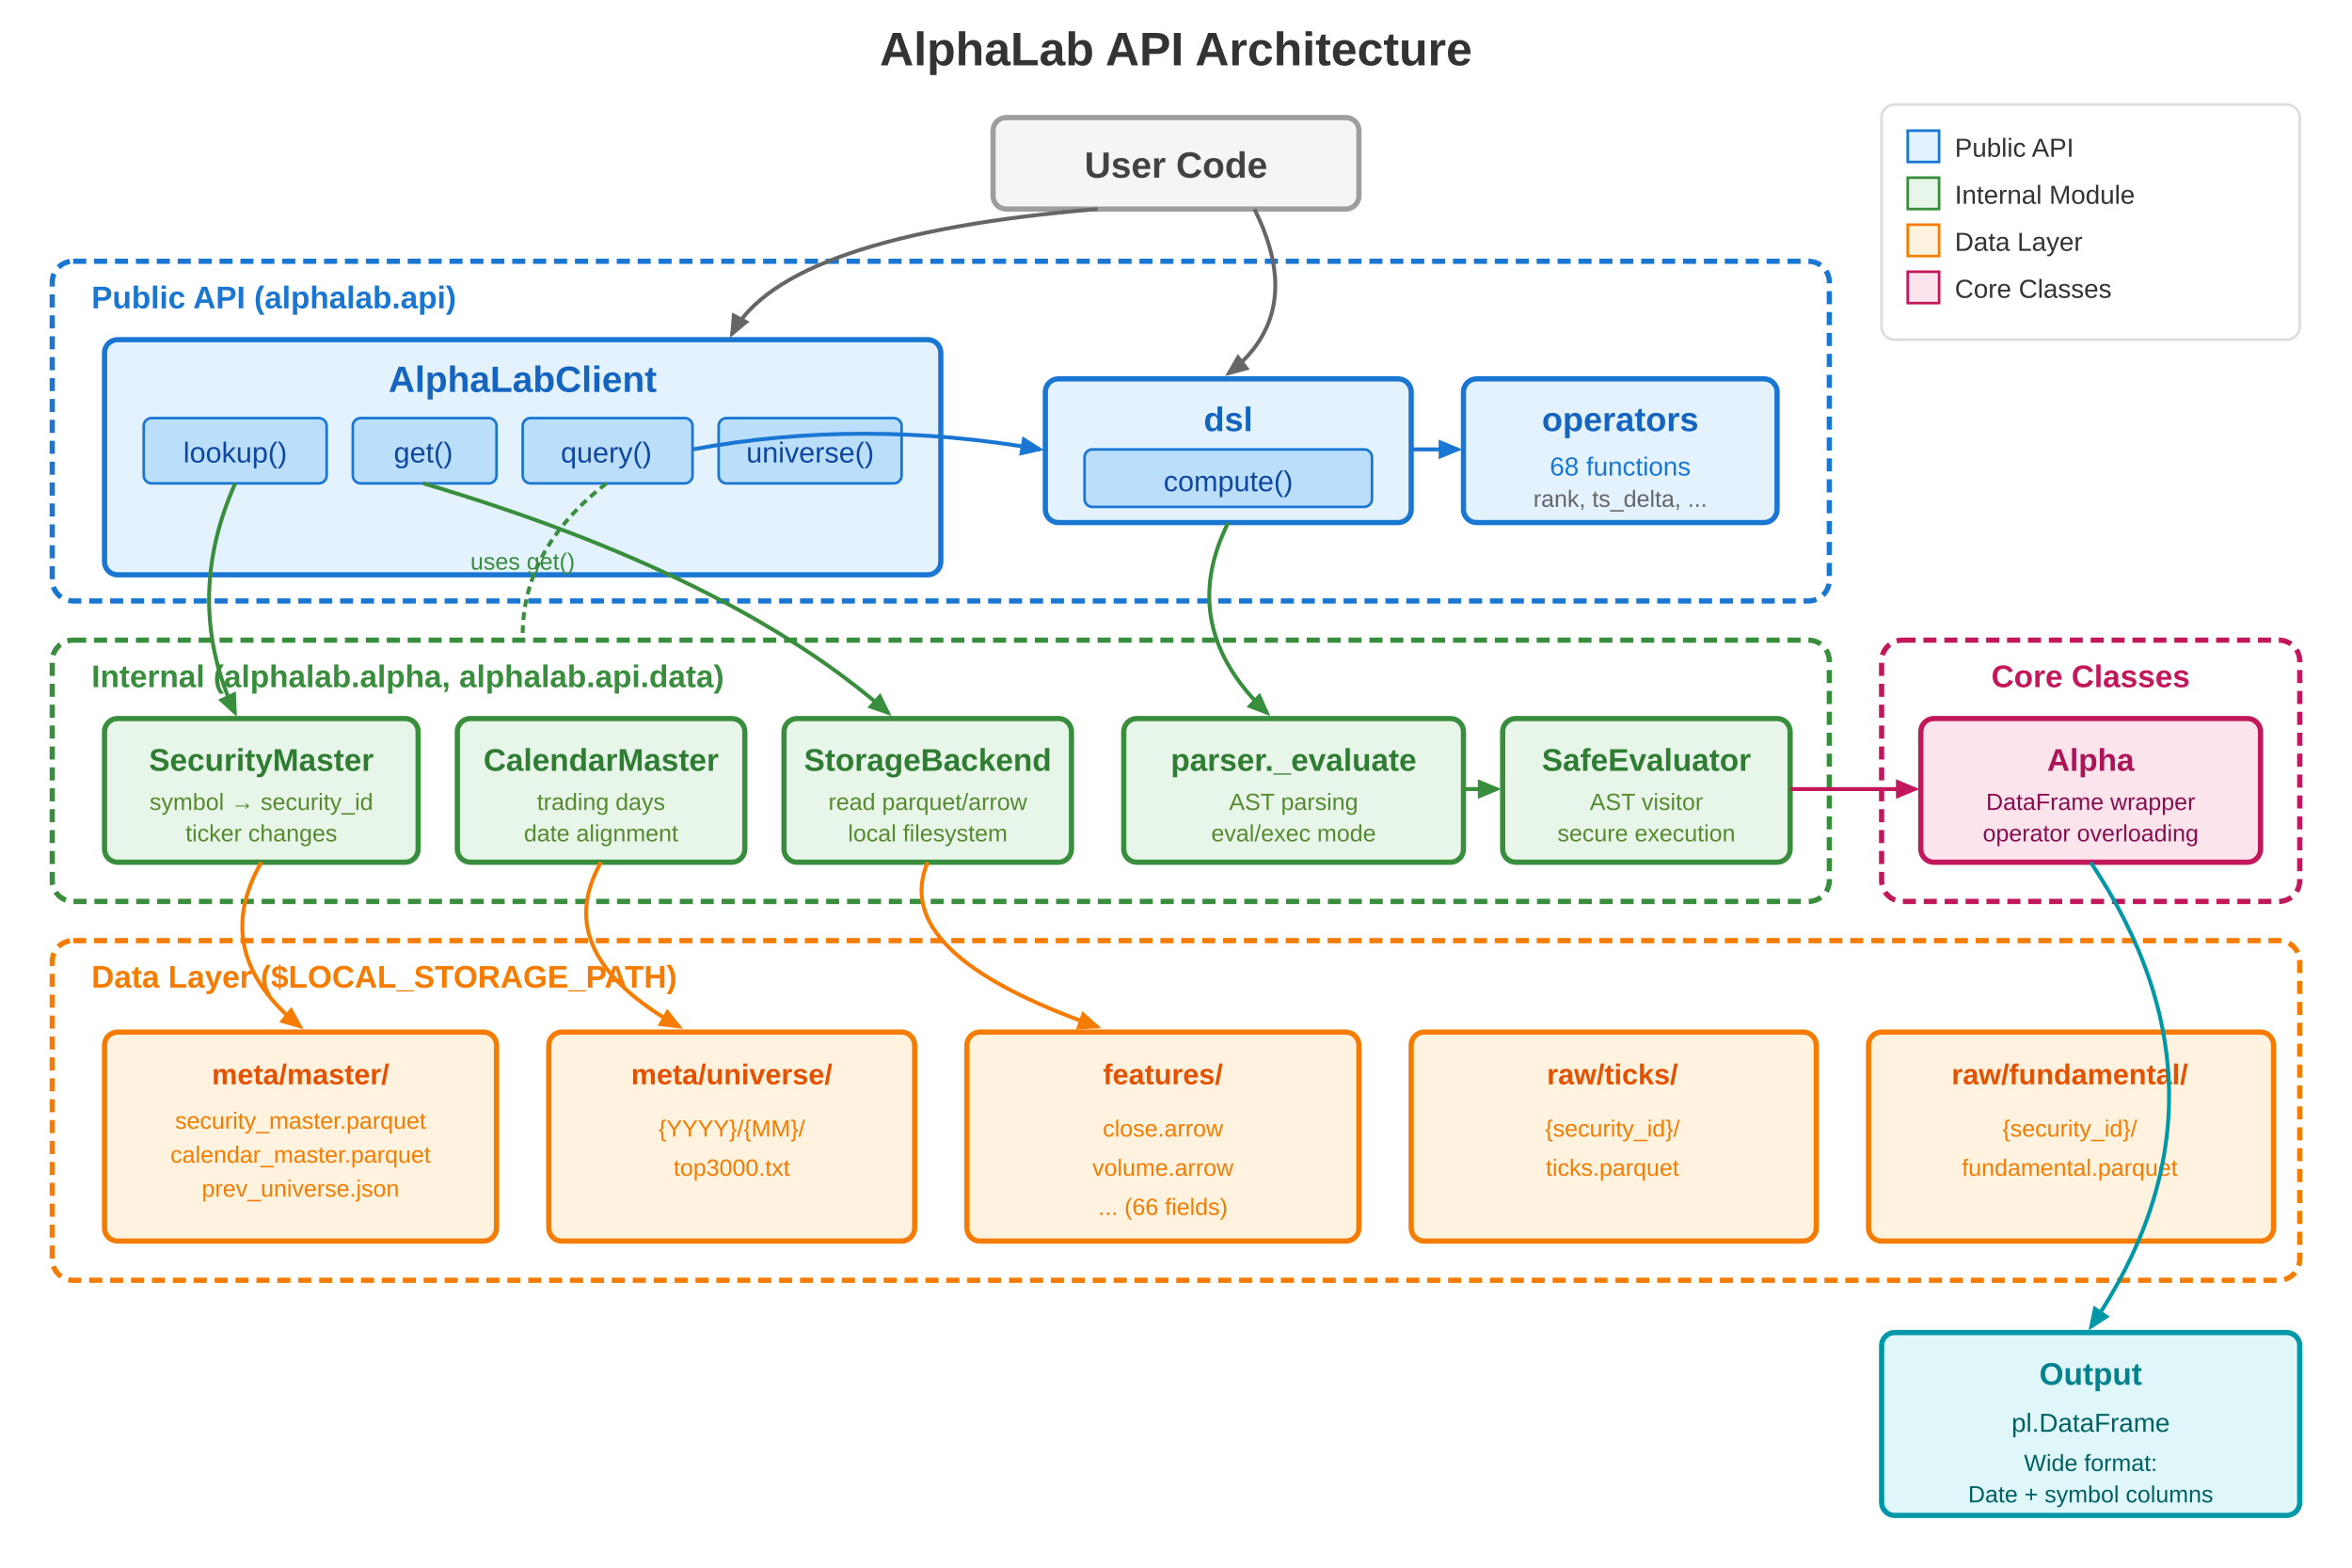
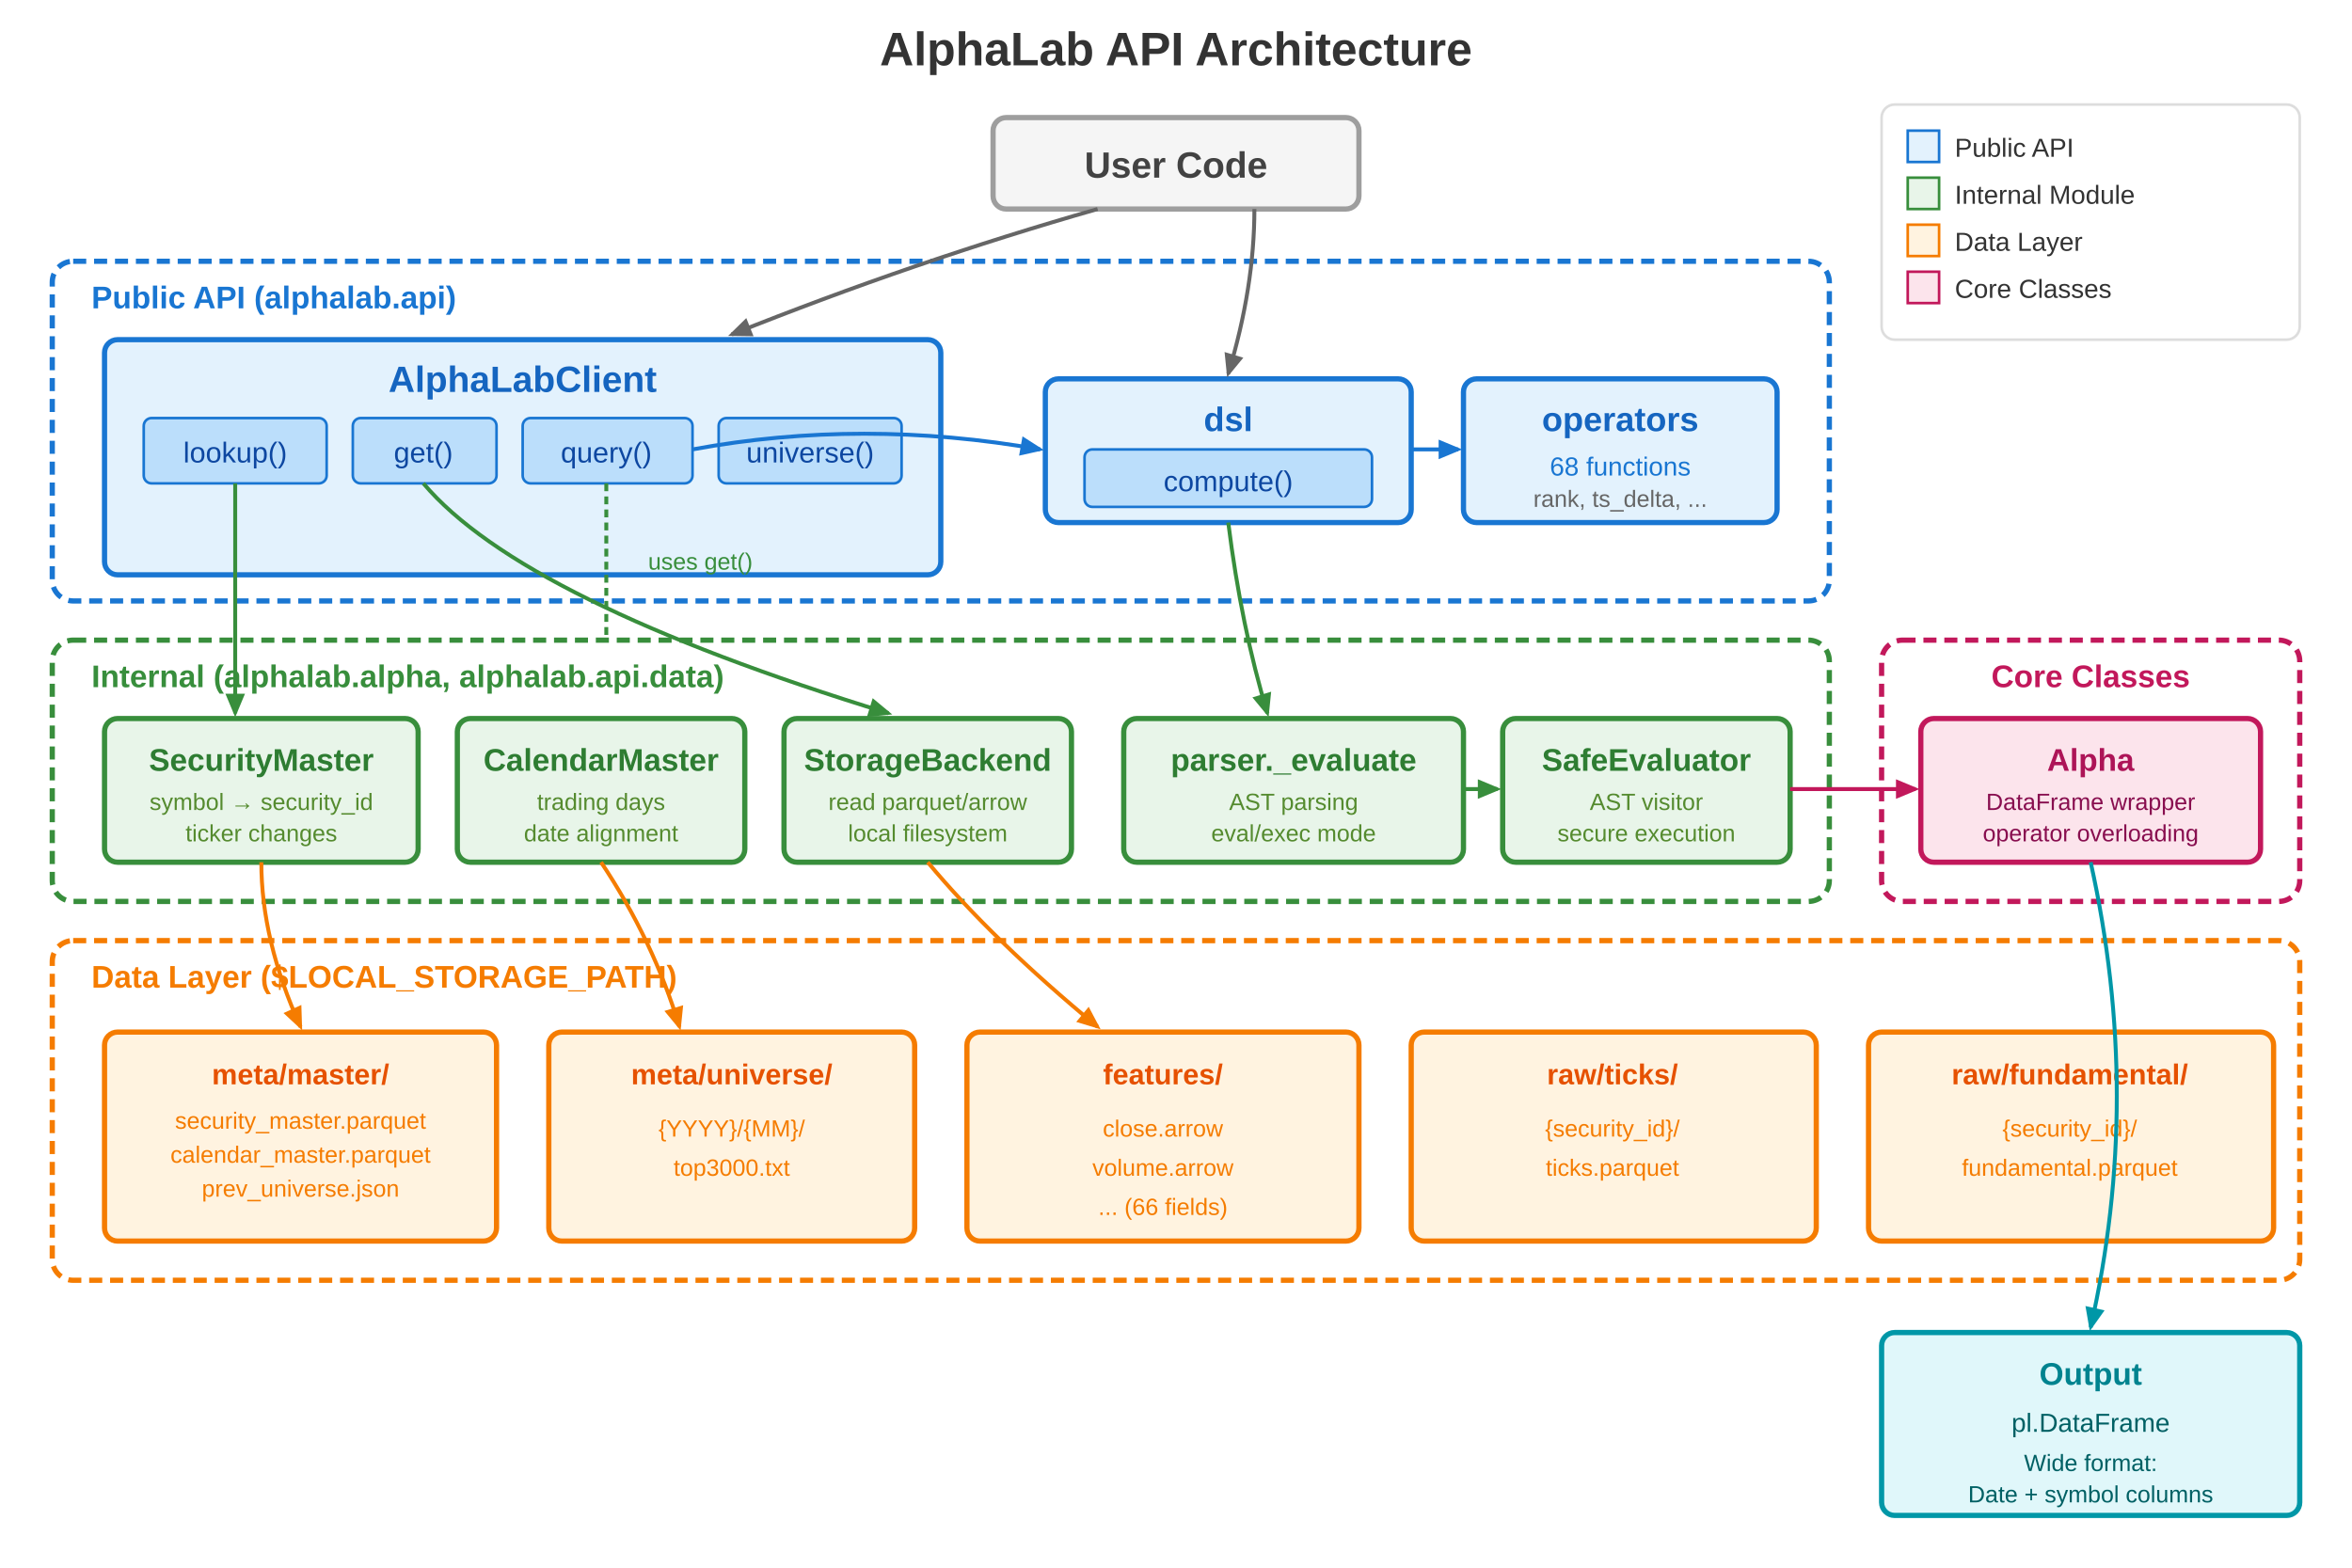
<svg xmlns="http://www.w3.org/2000/svg" viewBox="0 0 900 600">
  <defs>
    <marker id="arrow" markerWidth="6" markerHeight="5" refX="5" refY="2.5" orient="auto">
      <polygon points="0 0, 6 2.5, 0 5" fill="#666" />
    </marker>
    <marker id="arrow-blue" markerWidth="6" markerHeight="5" refX="5" refY="2.5" orient="auto">
      <polygon points="0 0, 6 2.5, 0 5" fill="#1976d2" />
    </marker>
    <marker id="arrow-green" markerWidth="6" markerHeight="5" refX="5" refY="2.5" orient="auto">
      <polygon points="0 0, 6 2.5, 0 5" fill="#388e3c" />
    </marker>
    <marker id="arrow-pink" markerWidth="6" markerHeight="5" refX="5" refY="2.5" orient="auto">
      <polygon points="0 0, 6 2.5, 0 5" fill="#c2185b" />
    </marker>
    <marker id="arrow-orange" markerWidth="6" markerHeight="5" refX="5" refY="2.5" orient="auto">
      <polygon points="0 0, 6 2.5, 0 5" fill="#f57c00" />
    </marker>
    <marker id="arrow-cyan" markerWidth="6" markerHeight="5" refX="5" refY="2.5" orient="auto">
      <polygon points="0 0, 6 2.5, 0 5" fill="#0097a7" />
    </marker>
  </defs>
  <text x="450" y="25" text-anchor="middle" font-family="Arial, sans-serif" font-size="18" font-weight="bold" fill="#333">AlphaLab API Architecture</text>
  <rect x="720" y="40" width="160" height="90" rx="5" fill="none" stroke="#ddd" stroke-width="1" />
  <rect x="730" y="50" width="12" height="12" fill="#e3f2fd" stroke="#1976d2" />
  <text x="748" y="60" font-family="Arial, sans-serif" font-size="10" fill="#333">Public API</text>
  <rect x="730" y="68" width="12" height="12" fill="#e8f5e9" stroke="#388e3c" />
  <text x="748" y="78" font-family="Arial, sans-serif" font-size="10" fill="#333">Internal Module</text>
  <rect x="730" y="86" width="12" height="12" fill="#fff3e0" stroke="#f57c00" />
  <text x="748" y="96" font-family="Arial, sans-serif" font-size="10" fill="#333">Data Layer</text>
  <rect x="730" y="104" width="12" height="12" fill="#fce4ec" stroke="#c2185b" />
  <text x="748" y="114" font-family="Arial, sans-serif" font-size="10" fill="#333">Core Classes</text>
  <rect x="380" y="45" width="140" height="35" rx="5" fill="#f5f5f5" stroke="#9e9e9e" stroke-width="2" />
  <text x="450" y="68" text-anchor="middle" font-family="Arial, sans-serif" font-size="14" font-weight="bold" fill="#424242">User Code</text>
  <rect x="20" y="100" width="680" height="130" rx="8" fill="none" stroke="#1976d2" stroke-width="2" stroke-dasharray="5,3" />
  <text x="35" y="118" font-family="Arial, sans-serif" font-size="12" font-weight="bold" fill="#1976d2">Public API (alphalab.api)</text>
  <rect x="40" y="130" width="320" height="90" rx="5" fill="#e3f2fd" stroke="#1976d2" stroke-width="2" />
  <text x="200" y="150" text-anchor="middle" font-family="Arial, sans-serif" font-size="14" font-weight="bold" fill="#1565c0">AlphaLabClient</text>
  <rect x="55" y="160" width="70" height="25" rx="3" fill="#bbdefb" stroke="#1976d2" />
  <text x="90" y="177" text-anchor="middle" font-family="Arial, sans-serif" font-size="11" fill="#0d47a1">lookup()</text>
  <rect x="135" y="160" width="55" height="25" rx="3" fill="#bbdefb" stroke="#1976d2" />
  <text x="162" y="177" text-anchor="middle" font-family="Arial, sans-serif" font-size="11" fill="#0d47a1">get()</text>
  <rect x="200" y="160" width="65" height="25" rx="3" fill="#bbdefb" stroke="#1976d2" />
  <text x="232" y="177" text-anchor="middle" font-family="Arial, sans-serif" font-size="11" fill="#0d47a1">query()</text>
  <rect x="275" y="160" width="70" height="25" rx="3" fill="#bbdefb" stroke="#1976d2" />
  <text x="310" y="177" text-anchor="middle" font-family="Arial, sans-serif" font-size="11" fill="#0d47a1">universe()</text>
  <rect x="400" y="145" width="140" height="55" rx="5" fill="#e3f2fd" stroke="#1976d2" stroke-width="2" />
  <text x="470" y="165" text-anchor="middle" font-family="Arial, sans-serif" font-size="13" font-weight="bold" fill="#1565c0">dsl</text>
  <rect x="415" y="172" width="110" height="22" rx="3" fill="#bbdefb" stroke="#1976d2" />
  <text x="470" y="188" text-anchor="middle" font-family="Arial, sans-serif" font-size="11" fill="#0d47a1">compute()</text>
  <rect x="560" y="145" width="120" height="55" rx="5" fill="#e3f2fd" stroke="#1976d2" stroke-width="2" />
  <text x="620" y="165" text-anchor="middle" font-family="Arial, sans-serif" font-size="13" font-weight="bold" fill="#1565c0">operators</text>
  <text x="620" y="182" text-anchor="middle" font-family="Arial, sans-serif" font-size="10" fill="#1976d2">68 functions</text>
  <text x="620" y="194" text-anchor="middle" font-family="Arial, sans-serif" font-size="9" fill="#666">rank, ts_delta, ...</text>
-   <path d="M 420 80 Q 300 90 280 128" stroke="#666" stroke-width="1.5" fill="none" marker-end="url(#arrow)" />
-   <path d="M 480 80 Q 500 120 470 143" stroke="#666" stroke-width="1.5" fill="none" marker-end="url(#arrow)" />
+   <path d="M 420 80 Q 350 100 280 128" stroke="#666" stroke-width="1.5" fill="none" marker-end="url(#arrow)" />
+   <path d="M 480 80 Q 480 110 470 143" stroke="#666" stroke-width="1.5" fill="none" marker-end="url(#arrow)" />
  <path d="M 265 172 Q 330 160 398 172" stroke="#1976d2" stroke-width="1.5" fill="none" marker-end="url(#arrow-blue)" />
  <path d="M 540 172 Q 550 172 558 172" stroke="#1976d2" stroke-width="1.5" fill="none" marker-end="url(#arrow-blue)" />
  <rect x="20" y="245" width="680" height="100" rx="8" fill="none" stroke="#388e3c" stroke-width="2" stroke-dasharray="5,3" />
  <text x="35" y="263" font-family="Arial, sans-serif" font-size="12" font-weight="bold" fill="#388e3c">Internal (alphalab.alpha, alphalab.api.data)</text>
  <rect x="40" y="275" width="120" height="55" rx="5" fill="#e8f5e9" stroke="#388e3c" stroke-width="2" />
  <text x="100" y="295" text-anchor="middle" font-family="Arial, sans-serif" font-size="12" font-weight="bold" fill="#2e7d32">SecurityMaster</text>
  <text x="100" y="310" text-anchor="middle" font-family="Arial, sans-serif" font-size="9" fill="#558b2f">symbol → security_id</text>
  <text x="100" y="322" text-anchor="middle" font-family="Arial, sans-serif" font-size="9" fill="#558b2f">ticker changes</text>
  <rect x="175" y="275" width="110" height="55" rx="5" fill="#e8f5e9" stroke="#388e3c" stroke-width="2" />
  <text x="230" y="295" text-anchor="middle" font-family="Arial, sans-serif" font-size="12" font-weight="bold" fill="#2e7d32">CalendarMaster</text>
  <text x="230" y="310" text-anchor="middle" font-family="Arial, sans-serif" font-size="9" fill="#558b2f">trading days</text>
  <text x="230" y="322" text-anchor="middle" font-family="Arial, sans-serif" font-size="9" fill="#558b2f">date alignment</text>
  <rect x="300" y="275" width="110" height="55" rx="5" fill="#e8f5e9" stroke="#388e3c" stroke-width="2" />
  <text x="355" y="295" text-anchor="middle" font-family="Arial, sans-serif" font-size="12" font-weight="bold" fill="#2e7d32">StorageBackend</text>
  <text x="355" y="310" text-anchor="middle" font-family="Arial, sans-serif" font-size="9" fill="#558b2f">read parquet/arrow</text>
  <text x="355" y="322" text-anchor="middle" font-family="Arial, sans-serif" font-size="9" fill="#558b2f">local filesystem</text>
  <rect x="430" y="275" width="130" height="55" rx="5" fill="#e8f5e9" stroke="#388e3c" stroke-width="2" />
  <text x="495" y="295" text-anchor="middle" font-family="Arial, sans-serif" font-size="12" font-weight="bold" fill="#2e7d32">parser._evaluate</text>
  <text x="495" y="310" text-anchor="middle" font-family="Arial, sans-serif" font-size="9" fill="#558b2f">AST parsing</text>
  <text x="495" y="322" text-anchor="middle" font-family="Arial, sans-serif" font-size="9" fill="#558b2f">eval/exec mode</text>
  <rect x="575" y="275" width="110" height="55" rx="5" fill="#e8f5e9" stroke="#388e3c" stroke-width="2" />
  <text x="630" y="295" text-anchor="middle" font-family="Arial, sans-serif" font-size="12" font-weight="bold" fill="#2e7d32">SafeEvaluator</text>
  <text x="630" y="310" text-anchor="middle" font-family="Arial, sans-serif" font-size="9" fill="#558b2f">AST visitor</text>
  <text x="630" y="322" text-anchor="middle" font-family="Arial, sans-serif" font-size="9" fill="#558b2f">secure execution</text>
-   <path d="M 90 185 Q 70 230 90 273" stroke="#388e3c" stroke-width="1.5" fill="none" marker-end="url(#arrow-green)" />
-   <path d="M 162 185 Q 280 220 340 273" stroke="#388e3c" stroke-width="1.5" fill="none" marker-end="url(#arrow-green)" />
-   <path d="M 232 185 Q 200 210 200 243" stroke="#388e3c" stroke-width="1.5" fill="none" stroke-dasharray="3,2" />
-   <text x="180" y="218" font-family="Arial, sans-serif" font-size="9" fill="#388e3c">uses get()</text>
-   <path d="M 470 200 Q 450 240 485 273" stroke="#388e3c" stroke-width="1.5" fill="none" marker-end="url(#arrow-green)" />
+   <path d="M 90 185 Q 90 230 90 273" stroke="#388e3c" stroke-width="1.5" fill="none" marker-end="url(#arrow-green)" />
+   <path d="M 162 185 Q 200 230 340 273" stroke="#388e3c" stroke-width="1.5" fill="none" marker-end="url(#arrow-green)" />
+   <path d="M 232 185 Q 232 210 232 243" stroke="#388e3c" stroke-width="1.5" fill="none" stroke-dasharray="3,2" />
+   <text x="248" y="218" font-family="Arial, sans-serif" font-size="9" fill="#388e3c">uses get()</text>
+   <path d="M 470 200 Q 475 240 485 273" stroke="#388e3c" stroke-width="1.5" fill="none" marker-end="url(#arrow-green)" />
  <path d="M 560 302 Q 567 302 573 302" stroke="#388e3c" stroke-width="1.5" fill="none" marker-end="url(#arrow-green)" />
  <rect x="720" y="245" width="160" height="100" rx="8" fill="none" stroke="#c2185b" stroke-width="2" stroke-dasharray="5,3" />
  <text x="800" y="263" text-anchor="middle" font-family="Arial, sans-serif" font-size="12" font-weight="bold" fill="#c2185b">Core Classes</text>
  <rect x="735" y="275" width="130" height="55" rx="5" fill="#fce4ec" stroke="#c2185b" stroke-width="2" />
  <text x="800" y="295" text-anchor="middle" font-family="Arial, sans-serif" font-size="12" font-weight="bold" fill="#ad1457">Alpha</text>
  <text x="800" y="310" text-anchor="middle" font-family="Arial, sans-serif" font-size="9" fill="#880e4f">DataFrame wrapper</text>
  <text x="800" y="322" text-anchor="middle" font-family="Arial, sans-serif" font-size="9" fill="#880e4f">operator overloading</text>
  <path d="M 685 302 Q 710 302 733 302" stroke="#c2185b" stroke-width="1.5" fill="none" marker-end="url(#arrow-pink)" />
  <rect x="20" y="360" width="860" height="130" rx="8" fill="none" stroke="#f57c00" stroke-width="2" stroke-dasharray="5,3" />
  <text x="35" y="378" font-family="Arial, sans-serif" font-size="12" font-weight="bold" fill="#f57c00">Data Layer ($LOCAL_STORAGE_PATH)</text>
  <rect x="40" y="395" width="150" height="80" rx="5" fill="#fff3e0" stroke="#f57c00" stroke-width="2" />
  <text x="115" y="415" text-anchor="middle" font-family="Arial, sans-serif" font-size="11" font-weight="bold" fill="#e65100">meta/master/</text>
  <text x="115" y="432" text-anchor="middle" font-family="Arial, sans-serif" font-size="9" fill="#f57c00">security_master.parquet</text>
  <text x="115" y="445" text-anchor="middle" font-family="Arial, sans-serif" font-size="9" fill="#f57c00">calendar_master.parquet</text>
  <text x="115" y="458" text-anchor="middle" font-family="Arial, sans-serif" font-size="9" fill="#f57c00">prev_universe.json</text>
  <rect x="210" y="395" width="140" height="80" rx="5" fill="#fff3e0" stroke="#f57c00" stroke-width="2" />
  <text x="280" y="415" text-anchor="middle" font-family="Arial, sans-serif" font-size="11" font-weight="bold" fill="#e65100">meta/universe/</text>
  <text x="280" y="435" text-anchor="middle" font-family="Arial, sans-serif" font-size="9" fill="#f57c00">{YYYY}/{MM}/</text>
  <text x="280" y="450" text-anchor="middle" font-family="Arial, sans-serif" font-size="9" fill="#f57c00">top3000.txt</text>
  <rect x="370" y="395" width="150" height="80" rx="5" fill="#fff3e0" stroke="#f57c00" stroke-width="2" />
  <text x="445" y="415" text-anchor="middle" font-family="Arial, sans-serif" font-size="11" font-weight="bold" fill="#e65100">features/</text>
  <text x="445" y="435" text-anchor="middle" font-family="Arial, sans-serif" font-size="9" fill="#f57c00">close.arrow</text>
  <text x="445" y="450" text-anchor="middle" font-family="Arial, sans-serif" font-size="9" fill="#f57c00">volume.arrow</text>
  <text x="445" y="465" text-anchor="middle" font-family="Arial, sans-serif" font-size="9" fill="#f57c00">... (66 fields)</text>
  <rect x="540" y="395" width="155" height="80" rx="5" fill="#fff3e0" stroke="#f57c00" stroke-width="2" />
  <text x="617" y="415" text-anchor="middle" font-family="Arial, sans-serif" font-size="11" font-weight="bold" fill="#e65100">raw/ticks/</text>
  <text x="617" y="435" text-anchor="middle" font-family="Arial, sans-serif" font-size="9" fill="#f57c00">{security_id}/</text>
  <text x="617" y="450" text-anchor="middle" font-family="Arial, sans-serif" font-size="9" fill="#f57c00">ticks.parquet</text>
  <rect x="715" y="395" width="155" height="80" rx="5" fill="#fff3e0" stroke="#f57c00" stroke-width="2" />
  <text x="792" y="415" text-anchor="middle" font-family="Arial, sans-serif" font-size="11" font-weight="bold" fill="#e65100">raw/fundamental/</text>
  <text x="792" y="435" text-anchor="middle" font-family="Arial, sans-serif" font-size="9" fill="#f57c00">{security_id}/</text>
  <text x="792" y="450" text-anchor="middle" font-family="Arial, sans-serif" font-size="9" fill="#f57c00">fundamental.parquet</text>
-   <path d="M 100 330 Q 80 365 115 393" stroke="#f57c00" stroke-width="1.5" fill="none" marker-end="url(#arrow-orange)" />
-   <path d="M 230 330 Q 210 365 260 393" stroke="#f57c00" stroke-width="1.5" fill="none" marker-end="url(#arrow-orange)" />
-   <path d="M 355 330 Q 340 365 420 393" stroke="#f57c00" stroke-width="1.5" fill="none" marker-end="url(#arrow-orange)" />
+   <path d="M 100 330 Q 100 360 115 393" stroke="#f57c00" stroke-width="1.5" fill="none" marker-end="url(#arrow-orange)" />
+   <path d="M 230 330 Q 250 360 260 393" stroke="#f57c00" stroke-width="1.5" fill="none" marker-end="url(#arrow-orange)" />
+   <path d="M 355 330 Q 380 360 420 393" stroke="#f57c00" stroke-width="1.5" fill="none" marker-end="url(#arrow-orange)" />
  <rect x="720" y="510" width="160" height="70" rx="5" fill="#e0f7fa" stroke="#0097a7" stroke-width="2" />
  <text x="800" y="530" text-anchor="middle" font-family="Arial, sans-serif" font-size="12" font-weight="bold" fill="#00838f">Output</text>
  <text x="800" y="548" text-anchor="middle" font-family="Arial, sans-serif" font-size="10" fill="#006064">pl.DataFrame</text>
  <text x="800" y="563" text-anchor="middle" font-family="Arial, sans-serif" font-size="9" fill="#006064">Wide format:</text>
  <text x="800" y="575" text-anchor="middle" font-family="Arial, sans-serif" font-size="9" fill="#006064">Date + symbol columns</text>
-   <path d="M 800 330 Q 860 420 800 508" stroke="#0097a7" stroke-width="1.5" fill="none" marker-end="url(#arrow-cyan)" />
+   <path d="M 800 330 Q 820 420 800 508" stroke="#0097a7" stroke-width="1.5" fill="none" marker-end="url(#arrow-cyan)" />
</svg>
